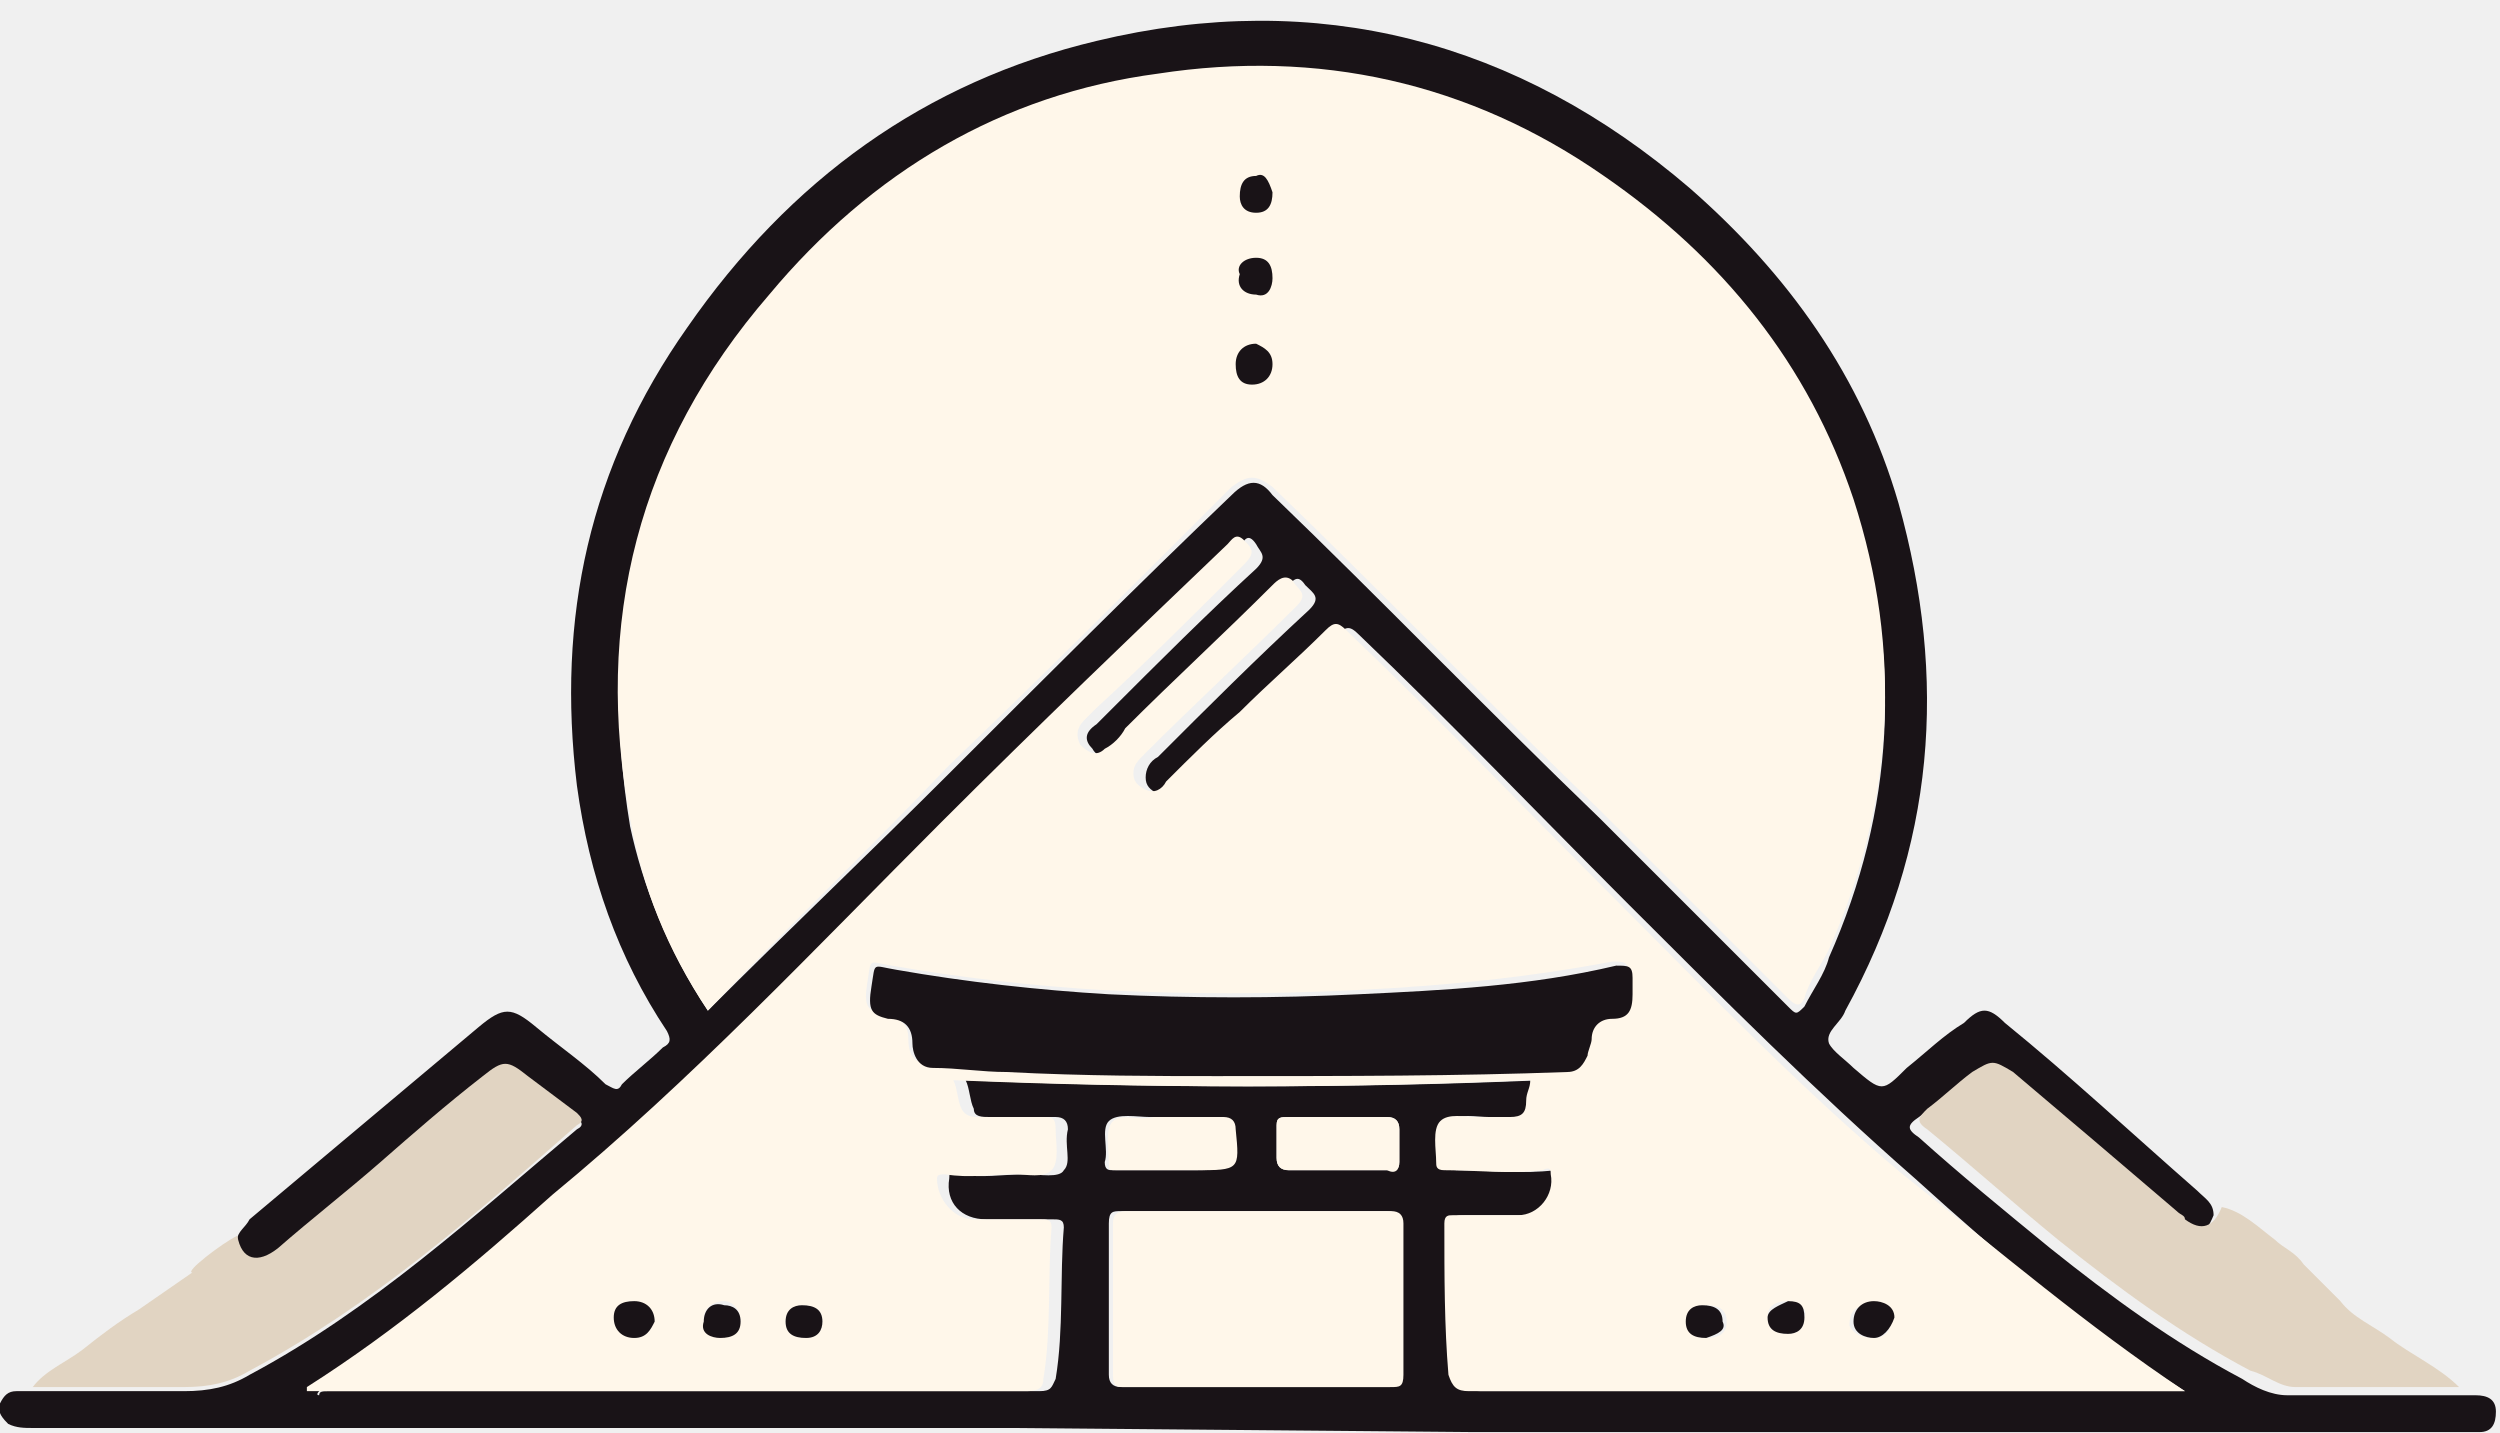
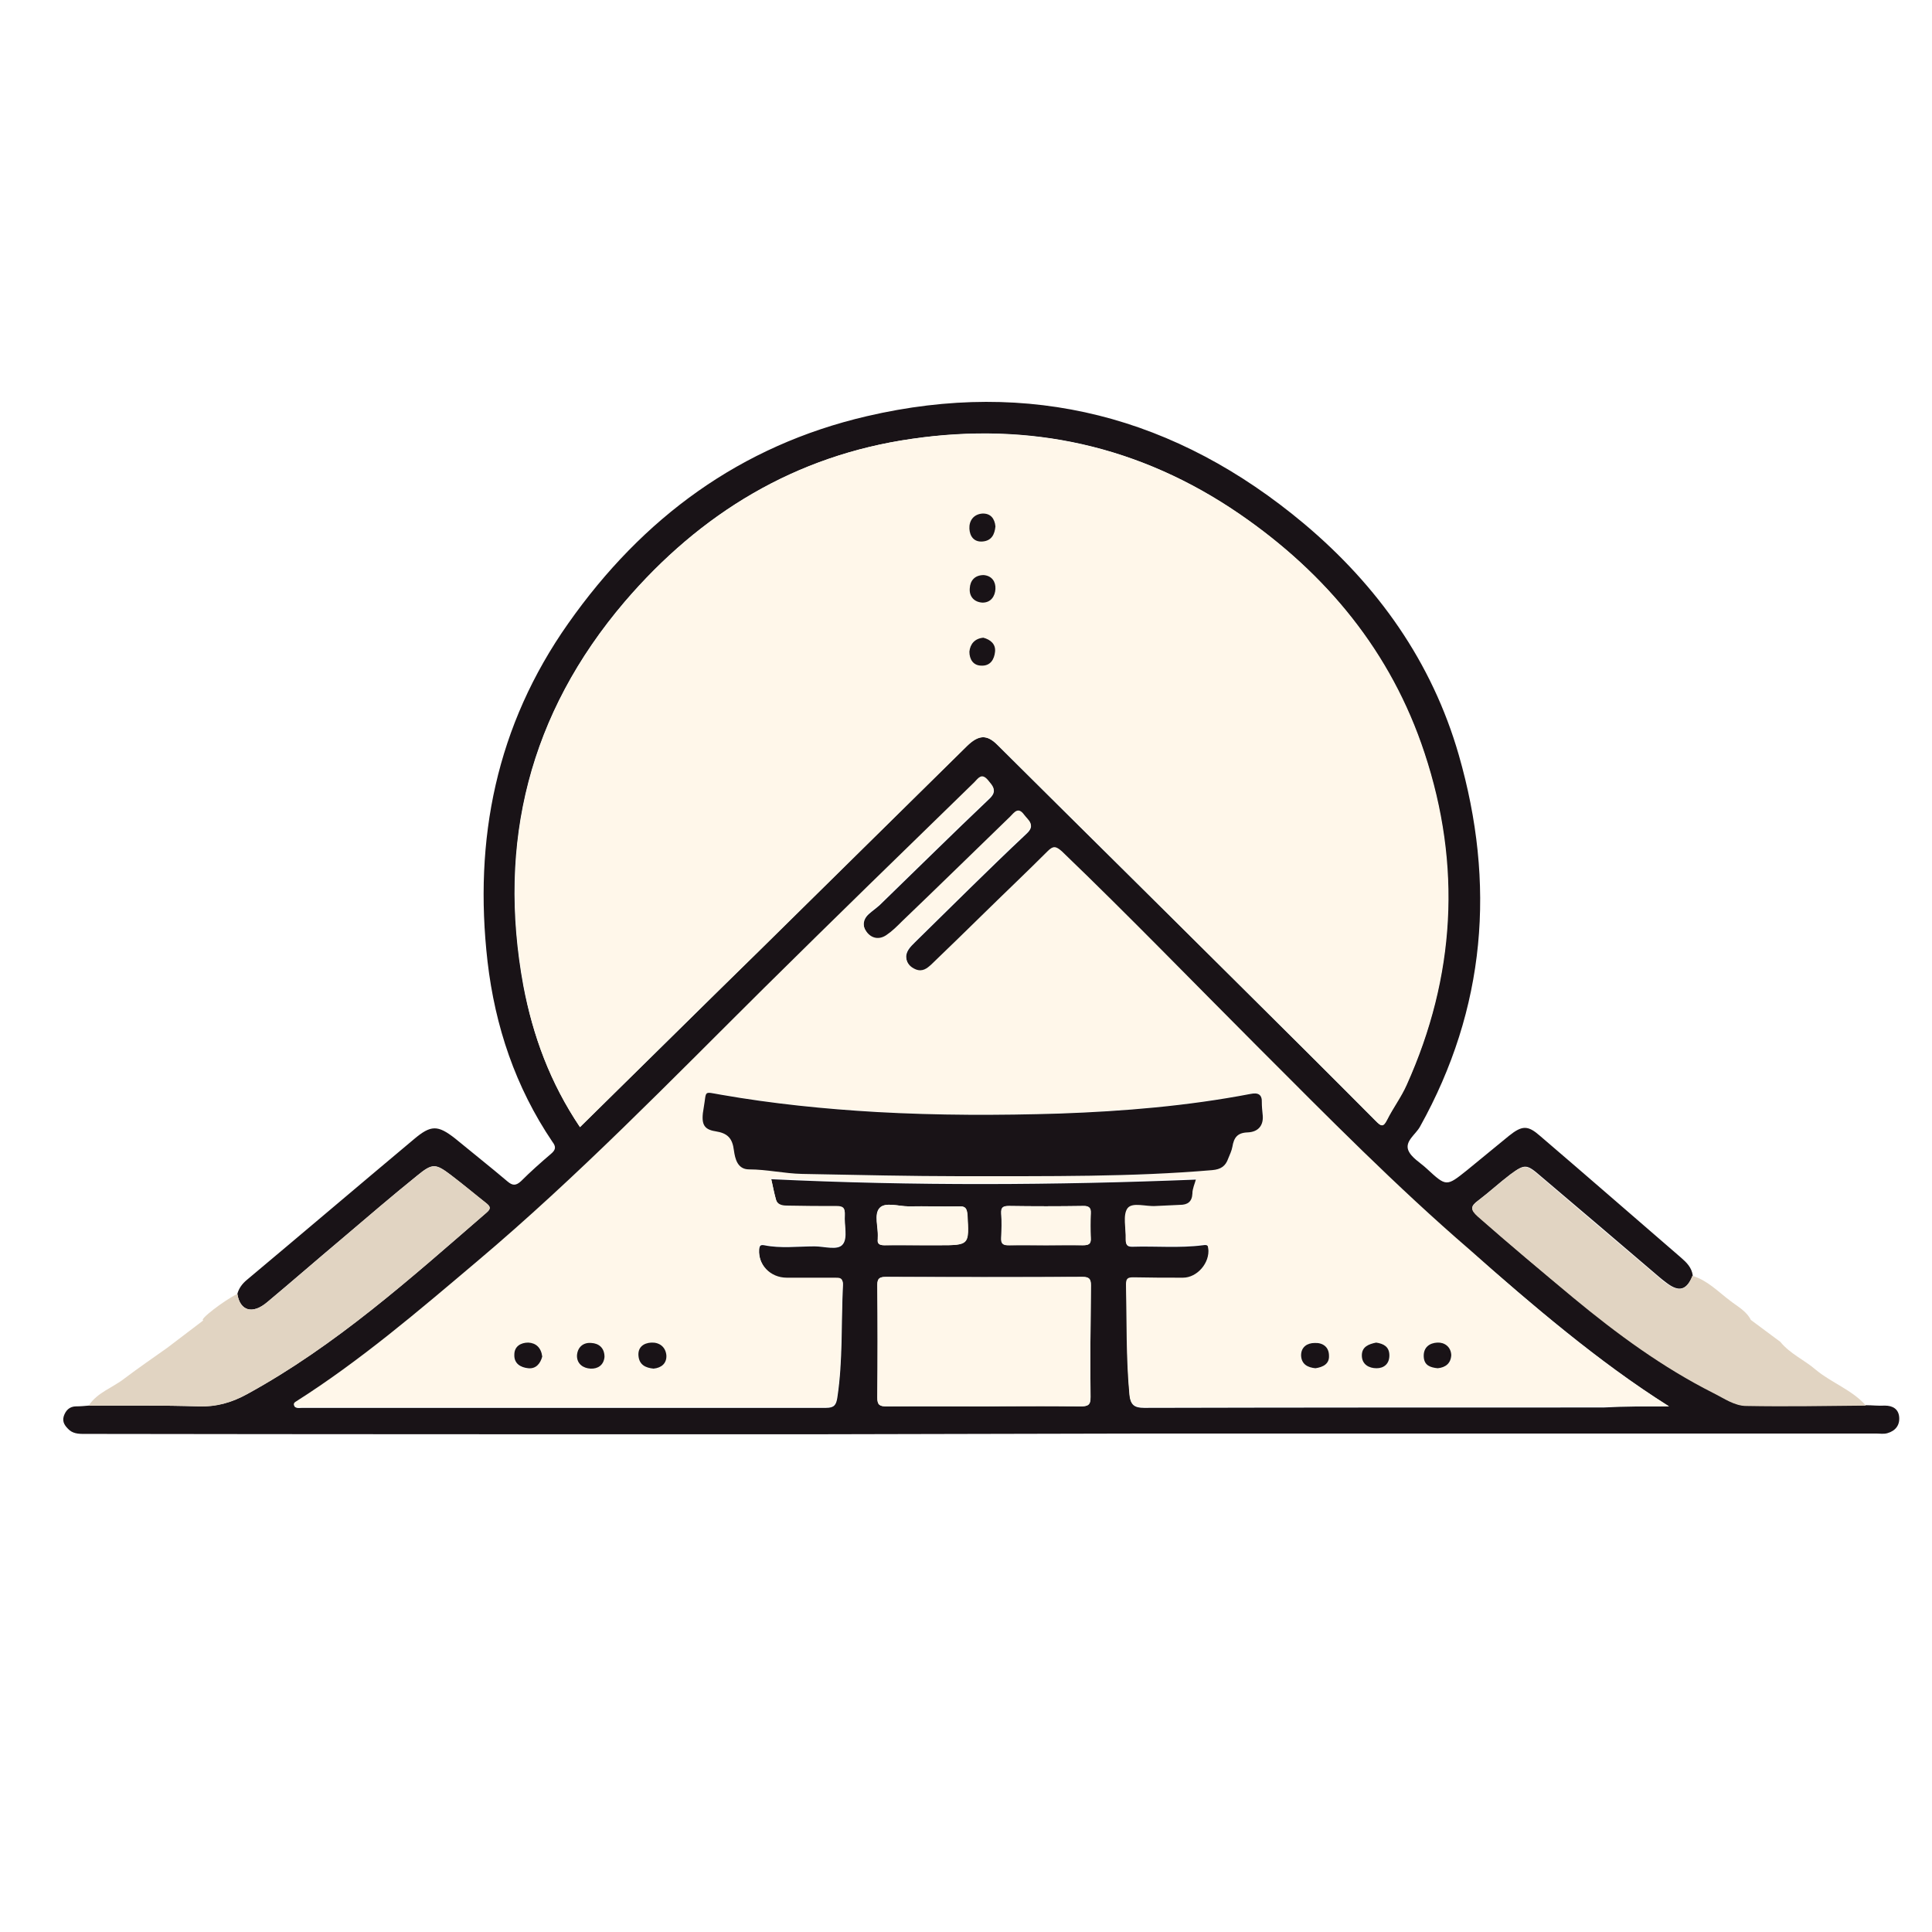
- <svg xmlns="http://www.w3.org/2000/svg" version="1.1" id="Layer_1" x="0px" y="0px" viewBox="0 0 61.1 35" style="enable-background:new 0 0 61.1 35;" xml:space="preserve">
+ <svg xmlns="http://www.w3.org/2000/svg" version="1.1" id="Layer_1" x="0px" y="0px" viewBox="0 0 512 512" style="enable-background:new 0 0 512 512;" xml:space="preserve">
  <style type="text/css">
- 	.st0{fill:#191317;}
- 	.st1{fill:#E1D4C2;}
- 	.st2{fill:#FFF7EA;}
+ 	.st0{fill:#FFFFFF;}
+ 	.st1{fill:#191317;}
+ 	.st2{fill:#E1D4C2;}
+ 	.st3{fill:#FFF7EA;}
</style>
+   <rect class="st0" width="512" height="512" />
  <g>
-     <path class="st0" d="M24.8,34.9c-8,0-16,0-24,0c-0.2,0-0.4,0-0.6-0.1c-0.1-0.1-0.3-0.3-0.2-0.5c0.1-0.2,0.2-0.3,0.4-0.3   c0.1,0,0.3,0,0.4,0c1.2,0,2.4,0,3.7,0c0.6,0,1.1-0.1,1.6-0.4c3-1.6,5.5-3.9,8-6c0.2-0.1,0.1-0.2,0-0.3c-0.4-0.3-0.8-0.6-1.2-0.9   c-0.5-0.4-0.6-0.4-1.1,0c-0.8,0.7-1.7,1.4-2.5,2.1c-0.8,0.7-1.7,1.4-2.5,2.1c-0.5,0.4-0.9,0.3-1-0.3c0-0.2,0.2-0.3,0.3-0.5   c1.9-1.6,3.7-3.1,5.6-4.7c0.6-0.5,0.8-0.5,1.4,0c0.6,0.5,1.2,0.9,1.7,1.4c0.2,0.1,0.3,0.2,0.4,0c0.3-0.3,0.7-0.6,1-0.9   c0.2-0.1,0.2-0.2,0.1-0.4c-1.2-1.8-1.9-3.8-2.2-6c-0.5-4.1,0.3-7.8,2.7-11.2C19.3,4.4,22.6,2,26.8,1c5.4-1.3,10.3,0,14.5,3.6   c2.4,2.1,4.2,4.6,5.1,7.7c1.2,4.3,0.9,8.4-1.3,12.4c-0.1,0.3-0.5,0.5-0.4,0.8c0.1,0.2,0.4,0.4,0.6,0.6c0.7,0.6,0.7,0.6,1.3,0   c0.5-0.4,0.9-0.8,1.4-1.1c0.4-0.4,0.6-0.4,1,0c1.6,1.3,3.1,2.7,4.7,4.1c0.2,0.2,0.4,0.3,0.4,0.6c-0.2,0.5-0.4,0.6-0.9,0.3   c-0.1-0.1-0.2-0.1-0.2-0.2c-1.3-1.1-2.6-2.2-4-3.4c-0.4-0.4-0.5-0.4-1,0c-0.4,0.3-0.7,0.6-1.1,0.9c-0.3,0.2-0.3,0.3,0,0.5   c1,0.9,2.1,1.8,3.2,2.7c1.5,1.2,3,2.3,4.7,3.2c0.3,0.2,0.7,0.4,1.1,0.4c1.3,0,2.7,0,4,0c0.2,0,0.4,0,0.6,0c0.3,0,0.5,0.1,0.5,0.4   c0,0.3-0.1,0.5-0.4,0.5c-0.1,0-0.3,0-0.4,0c-8.1,0-16.1,0-24.2,0 M17.3,24.7c2-2,4-3.9,5.9-5.8c2.3-2.3,4.6-4.6,6.9-6.8   c0.4-0.4,0.7-0.4,1,0c2.7,2.6,5.3,5.3,8,7.9c1.5,1.5,3.1,3.1,4.6,4.6c0.2,0.2,0.2,0.2,0.4,0c0.2-0.4,0.5-0.8,0.6-1.2   c1.6-3.6,1.8-7.3,0.6-11c-1.1-3.4-3.3-6-6.1-7.9c-3.3-2.3-7-3.1-10.9-2.5c-3.9,0.6-7,2.5-9.5,5.4c-3.2,3.7-4.2,8-3.4,12.8   C15.7,21.6,16.3,23.2,17.3,24.7z M53.4,34c-2.4-1.5-4.5-3.3-6.6-5.2c-2.4-2.1-4.7-4.4-7-6.7c-2.2-2.2-4.3-4.4-6.6-6.6   c-0.2-0.2-0.3-0.2-0.5,0c-0.7,0.7-1.4,1.4-2.1,2c-0.6,0.6-1.2,1.2-1.8,1.7c-0.1,0.1-0.3,0.3-0.5,0.2c-0.2-0.1-0.3-0.2-0.3-0.4   c0-0.2,0.1-0.4,0.3-0.5c1.2-1.2,2.4-2.4,3.7-3.6c0.3-0.3,0.1-0.4-0.1-0.6c-0.2-0.3-0.3-0.1-0.5,0.1c-1.2,1.2-2.4,2.3-3.6,3.5   c-0.2,0.2-0.3,0.3-0.5,0.5c-0.2,0.2-0.5,0.1-0.6-0.1c-0.2-0.2-0.2-0.4,0.1-0.6c0.1-0.1,0.2-0.2,0.3-0.3c1.2-1.2,2.4-2.4,3.6-3.5   c0.3-0.3,0.1-0.4,0-0.6c-0.2-0.3-0.3-0.1-0.4,0.1c-2.3,2.3-4.7,4.5-7,6.8c-3.1,3.1-6.2,6.3-9.5,9.1c-1.9,1.6-3.9,3.3-6,4.7   c0,0-0.1,0.1,0,0.1C7.8,34,7.9,34,8,34c5.8,0,11.6,0,17.4,0c0.3,0,0.3-0.1,0.4-0.3c0.2-1.2,0.1-2.5,0.2-3.7c0-0.2-0.1-0.2-0.3-0.2   c-0.5,0-1.1,0-1.6,0c-0.6,0-1-0.4-0.9-1c0-0.1,0-0.2,0.2-0.1c0.6,0.1,1.1,0,1.7,0c0.3,0,0.8,0.1,0.9-0.1c0.2-0.2,0-0.6,0.1-1   c0-0.2-0.1-0.3-0.3-0.3c-0.5,0-1,0-1.6,0c-0.2,0-0.4,0-0.4-0.2c-0.1-0.2-0.1-0.5-0.2-0.7c4.7,0.2,9.4,0.2,14.1,0   c-0.1,0.2-0.1,0.3-0.1,0.5c0,0.3-0.2,0.4-0.4,0.4c-0.3,0-0.5,0-0.8,0c-0.3,0-0.8-0.1-0.9,0.1c-0.2,0.2,0,0.7-0.1,1   c0,0.1,0,0.2,0.2,0.2c0.8,0,1.6,0.1,2.4,0c0.1,0,0.2,0,0.2,0.1c0.1,0.5-0.4,1-0.8,1c-0.5,0-1.1,0-1.6,0c-0.2,0-0.3,0-0.2,0.2   c0,1.2,0,2.4,0.1,3.7c0,0.3,0.1,0.4,0.5,0.4c5.1,0,10.2,0,15.3,0C52,34,52.7,34,53.4,34z M30.7,33.9C30.7,33.9,30.7,33.9,30.7,33.9   c1.1,0,2.1,0,3.2,0c0.2,0,0.3,0,0.3-0.3c0-1.2,0-2.5,0-3.7c0-0.2-0.1-0.3-0.3-0.3c-2.2,0-4.4,0-6.5,0c-0.2,0-0.3,0-0.3,0.3   c0,1.2,0,2.5,0,3.7c0,0.2,0.1,0.3,0.3,0.3C28.5,33.9,29.6,33.9,30.7,33.9z M28.6,28.6c0.2,0,0.4,0,0.5,0c1,0,1,0,1-1   c0-0.2-0.1-0.3-0.3-0.3c-0.6,0-1.1,0-1.7,0c-0.3,0-0.8-0.1-1,0.1c-0.2,0.2,0,0.7-0.1,1c0,0,0,0,0,0c0,0.2,0.1,0.2,0.2,0.2   C27.8,28.6,28.2,28.6,28.6,28.6z M32.7,28.6c0.4,0,0.8,0,1.2,0c0.2,0,0.3,0,0.3-0.2c0-0.3,0-0.5,0-0.8c0-0.2-0.1-0.3-0.3-0.3   c-0.8,0-1.6,0-2.4,0c-0.2,0-0.3,0-0.3,0.2c0,0.3,0,0.5,0,0.8c0,0.2,0.1,0.3,0.3,0.3C31.9,28.6,32.3,28.6,32.7,28.6z" />
-     <path class="st1" d="M4.7,31.1c-0.2,0,0.7-0.7,1.1-0.9c0.1,0.6,0.5,0.7,1,0.3c0.8-0.7,1.7-1.4,2.5-2.1c0.8-0.7,1.6-1.4,2.5-2.1   c0.5-0.4,0.6-0.4,1.1,0c0.4,0.3,0.8,0.6,1.2,0.9c0.1,0.1,0.2,0.2,0,0.3c-2.5,2.2-5,4.4-8,6c-0.5,0.3-1,0.4-1.6,0.4   c-1.2,0-2.4,0-3.7,0c0.3-0.4,0.8-0.6,1.2-0.9c0.5-0.4,0.9-0.7,1.4-1L4.7,31.1z" />
-     <path class="st1" d="M57.2,31.8c0.3,0.4,0.8,0.6,1.2,0.9c0.5,0.4,1.2,0.7,1.7,1.2c-1.3,0-2.7,0-4,0c-0.4,0-0.7-0.3-1.1-0.4   c-1.7-0.9-3.2-2-4.7-3.2c-1.1-0.9-2.1-1.8-3.2-2.7c-0.3-0.2-0.2-0.3,0-0.5c0.4-0.3,0.7-0.6,1.1-0.9c0.5-0.3,0.5-0.3,1,0   c1.3,1.1,2.6,2.2,4,3.4c0.1,0.1,0.2,0.1,0.2,0.2c0.4,0.3,0.7,0.2,0.9-0.3c0.5,0.1,0.9,0.5,1.3,0.8c0.2,0.2,0.5,0.3,0.7,0.6   L57.2,31.8z" />
-     <path class="st2" d="M17.3,24.7c-1-1.5-1.6-3-1.9-4.7c-0.9-4.8,0.2-9.1,3.4-12.8c2.5-3,5.7-4.9,9.5-5.4c3.9-0.6,7.6,0.2,10.9,2.5   c2.9,2,5,4.6,6.1,7.9c1.2,3.7,1,7.4-0.6,11c-0.2,0.4-0.5,0.8-0.6,1.2c-0.1,0.2-0.2,0.2-0.4,0c-1.5-1.5-3.1-3.1-4.6-4.6   c-2.7-2.6-5.3-5.3-8-7.9c-0.4-0.3-0.6-0.3-1,0c-2.3,2.3-4.6,4.6-6.9,6.8C21.2,20.8,19.2,22.7,17.3,24.7z" />
-     <path class="st2" d="M53.4,34c-0.7,0-1.5,0-2.2,0c-5.1,0-10.2,0-15.3,0c-0.3,0-0.4-0.1-0.5-0.4c-0.1-1.2-0.1-2.4-0.1-3.7   c0-0.2,0.1-0.2,0.2-0.2c0.5,0,1.1,0,1.6,0c0.5,0,0.9-0.5,0.8-1c0-0.1,0-0.2-0.2-0.1c-0.8,0.1-1.6,0-2.4,0c-0.2,0-0.2-0.1-0.2-0.2   c0-0.3-0.1-0.8,0.1-1c0.2-0.2,0.6-0.1,0.9-0.1c0.3,0,0.5,0,0.8,0c0.3,0,0.4-0.1,0.4-0.4c0-0.2,0.1-0.3,0.1-0.5   c-4.7,0.2-9.4,0.2-14.1,0c0.1,0.2,0.1,0.5,0.2,0.7c0.1,0.2,0.3,0.2,0.4,0.2c0.5,0,1,0,1.6,0c0.2,0,0.3,0,0.3,0.3   c0,0.3,0.1,0.8-0.1,1c-0.2,0.2-0.6,0.1-0.9,0.1c-0.6,0-1.1,0.1-1.7,0c-0.1,0-0.2,0-0.2,0.1c0,0.5,0.4,1,0.9,1c0.5,0,1.1,0,1.6,0   c0.2,0,0.3,0,0.3,0.2c-0.1,1.2,0,2.5-0.2,3.7c0,0.2-0.1,0.3-0.4,0.3c-5.8,0-11.6,0-17.4,0c-0.1,0-0.2,0-0.2,0c0-0.1,0-0.1,0-0.1   c2.2-1.4,4.1-3,6-4.7c3.4-2.8,6.4-6,9.5-9.1c2.3-2.3,4.7-4.6,7-6.8c0.1-0.1,0.2-0.3,0.4-0.1c0.2,0.2,0.3,0.3,0,0.6   c-1.2,1.2-2.4,2.4-3.6,3.5c-0.1,0.1-0.2,0.2-0.3,0.3c-0.2,0.2-0.2,0.4-0.1,0.6c0.2,0.2,0.4,0.3,0.6,0.1c0.2-0.1,0.4-0.3,0.5-0.5   c1.2-1.2,2.4-2.3,3.6-3.5c0.1-0.1,0.3-0.3,0.5-0.1c0.1,0.2,0.4,0.3,0.1,0.6c-1.2,1.2-2.5,2.4-3.7,3.6c-0.2,0.2-0.3,0.3-0.3,0.5   c0,0.2,0.1,0.3,0.3,0.4c0.2,0.1,0.4,0,0.5-0.2c0.6-0.6,1.2-1.2,1.8-1.7c0.7-0.7,1.4-1.3,2.1-2c0.2-0.2,0.3-0.2,0.5,0   c2.2,2.1,4.4,4.4,6.6,6.6c2.3,2.3,4.5,4.6,7,6.7C48.9,30.6,51,32.4,53.4,34z M29.7,26.3c3.2,0,5.9,0,8.5-0.2c0.3,0,0.4-0.1,0.5-0.4   c0-0.1,0.1-0.3,0.1-0.4c0-0.3,0.2-0.5,0.5-0.5c0.4,0,0.5-0.2,0.5-0.6c0-0.1,0-0.3,0-0.4c0-0.3-0.1-0.3-0.4-0.3   c-2.1,0.4-4.2,0.6-6.3,0.7c-2,0.1-4.1,0.1-6.1,0c-1.7-0.1-3.5-0.3-5.2-0.6c-0.6-0.1-0.5-0.2-0.6,0.4c-0.1,0.6,0,0.7,0.4,0.8   c0.4,0.1,0.6,0.2,0.6,0.6c0,0.3,0.1,0.6,0.5,0.6c0.6,0,1.2,0.1,1.8,0.1C26.5,26.3,28.4,26.3,29.7,26.3z M41.7,32.7   c0.3,0,0.5-0.1,0.5-0.4c0-0.3-0.2-0.4-0.5-0.4c-0.2,0-0.5,0.1-0.4,0.4C41.2,32.6,41.4,32.7,41.7,32.7z M19.7,32.7   c0.3,0,0.4-0.2,0.4-0.4c0-0.3-0.2-0.4-0.5-0.4c-0.2,0-0.4,0.2-0.4,0.4C19.2,32.6,19.4,32.7,19.7,32.7z M43.7,31.8   c-0.3,0-0.5,0.1-0.5,0.4c0,0.3,0.2,0.4,0.5,0.4c0.2,0,0.4-0.1,0.4-0.4C44.2,32,44,31.9,43.7,31.8z M45.8,32.7   c0.3,0,0.4-0.2,0.4-0.4c0-0.3-0.2-0.4-0.5-0.4c-0.3,0-0.5,0.1-0.5,0.5C45.3,32.6,45.5,32.7,45.8,32.7z M16,32.3   c0-0.3-0.2-0.4-0.5-0.5c-0.2,0-0.5,0.1-0.5,0.4c0,0.3,0.2,0.4,0.5,0.5C15.8,32.7,15.9,32.5,16,32.3z M18.1,32.3   c0-0.3-0.2-0.5-0.4-0.5c-0.3,0-0.5,0.2-0.5,0.4c0,0.3,0.2,0.4,0.4,0.4C17.8,32.7,18,32.6,18.1,32.3z" />
-     <path class="st2" d="M30.7,33.9c-1.1,0-2.2,0-3.2,0c-0.2,0-0.3,0-0.3-0.3c0-1.2,0-2.5,0-3.7c0-0.2,0.1-0.3,0.3-0.3   c2.2,0,4.4,0,6.5,0c0.2,0,0.3,0.1,0.3,0.3c0,1.2,0,2.5,0,3.7c0,0.3-0.1,0.3-0.3,0.3C32.8,33.9,31.8,33.9,30.7,33.9   C30.7,33.9,30.7,33.9,30.7,33.9z" />
-     <path class="st2" d="M28.6,28.6c-0.4,0-0.8,0-1.3,0c-0.2,0-0.2,0-0.2-0.2c0,0,0,0,0,0c0-0.3-0.1-0.8,0.1-1c0.2-0.2,0.6,0,1-0.1   c0.6,0,1.1,0,1.7,0c0.2,0,0.3,0.1,0.3,0.3c0.1,1,0.1,1-1,1C29,28.6,28.8,28.6,28.6,28.6z" />
-     <path class="st2" d="M32.7,28.6c-0.4,0-0.8,0-1.2,0c-0.2,0-0.3-0.1-0.3-0.3c0-0.3,0-0.5,0-0.8c0-0.2,0.1-0.2,0.3-0.2   c0.8,0,1.6,0,2.4,0c0.2,0,0.3,0.1,0.3,0.3c0,0.3,0,0.5,0,0.8c0,0.2-0.1,0.3-0.3,0.2C33.6,28.6,33.2,28.6,32.7,28.6z" />
-     <path class="st0" d="M29.7,26.3c-1.3,0-3.2,0-5.1-0.1c-0.6,0-1.2-0.1-1.8-0.1c-0.4,0-0.5-0.4-0.5-0.6c0-0.4-0.2-0.6-0.6-0.6   c-0.4-0.1-0.5-0.2-0.4-0.8c0.1-0.6,0-0.5,0.6-0.4c1.7,0.3,3.5,0.5,5.2,0.6c2,0.1,4.1,0.1,6.1,0c2.1-0.1,4.2-0.2,6.3-0.7   c0.3,0,0.4,0,0.4,0.3c0,0.1,0,0.3,0,0.4c0,0.4-0.1,0.6-0.5,0.6c-0.3,0-0.5,0.2-0.5,0.5c0,0.1-0.1,0.3-0.1,0.4   c-0.1,0.2-0.2,0.4-0.5,0.4C35.6,26.3,33,26.3,29.7,26.3z" />
-     <path class="st0" d="M41.7,32.7c-0.3,0-0.5-0.1-0.5-0.4c0-0.3,0.2-0.4,0.4-0.4c0.3,0,0.5,0.1,0.5,0.4C42.2,32.5,42,32.6,41.7,32.7z   " />
-     <path class="st0" d="M19.7,32.7c-0.3,0-0.5-0.1-0.5-0.4c0-0.3,0.2-0.4,0.4-0.4c0.3,0,0.5,0.1,0.5,0.4C20.1,32.5,20,32.7,19.7,32.7z   " />
-     <path class="st0" d="M43.7,31.8c0.3,0,0.4,0.1,0.4,0.4c0,0.3-0.2,0.4-0.4,0.4c-0.3,0-0.5-0.1-0.5-0.4C43.2,32,43.5,31.9,43.7,31.8z   " />
-     <path class="st0" d="M45.8,32.7c-0.2,0-0.5-0.1-0.5-0.4c0-0.3,0.2-0.5,0.5-0.5c0.2,0,0.5,0.1,0.5,0.4C46.2,32.5,46,32.7,45.8,32.7z   " />
-     <path class="st0" d="M16,32.3c-0.1,0.2-0.2,0.4-0.5,0.4c-0.3,0-0.5-0.2-0.5-0.5c0-0.3,0.2-0.4,0.5-0.4C15.8,31.8,16,32,16,32.3z" />
-     <path class="st0" d="M18.1,32.3c0,0.3-0.2,0.4-0.5,0.4c-0.2,0-0.5-0.1-0.4-0.4c0-0.3,0.2-0.5,0.5-0.4C17.9,31.9,18.1,32,18.1,32.3z   " />
-     <path class="st0" d="M31.1,4.7c0,0.3-0.1,0.5-0.4,0.5c-0.3,0-0.4-0.2-0.4-0.4c0-0.3,0.1-0.5,0.4-0.5C30.9,4.2,31,4.4,31.1,4.7z" />
-     <path class="st0" d="M30.7,8.4c0.2,0.1,0.4,0.2,0.4,0.5c0,0.3-0.2,0.5-0.5,0.5c-0.3,0-0.4-0.2-0.4-0.5C30.2,8.6,30.4,8.4,30.7,8.4z   " />
-     <path class="st0" d="M30.7,6.3c0.3,0,0.4,0.2,0.4,0.5c0,0.2-0.1,0.5-0.4,0.4c-0.3,0-0.5-0.2-0.4-0.5C30.2,6.5,30.4,6.3,30.7,6.3z" />
+     <path class="st1" d="M214.2,380.1c-63.7,0-127.5,0-191.2-0.1c-1.6,0-3.3,0.1-4.6-1c-1.1-1-2-2.1-1.5-3.7c0.5-1.5,1.5-2.6,3.3-2.6   c1.1,0,2.2-0.1,3.3-0.2c9.7,0,19.5-0.1,29.2,0.2c4.6,0.1,8.7-1,12.7-3.2c23.6-12.9,43.5-30.8,63.6-48.2c1.3-1.1,0.8-1.7-0.2-2.5   c-3.1-2.4-6.2-5-9.3-7.4c-4.1-3.1-4.9-3.2-9,0.2c-6.7,5.4-13.2,11-19.8,16.6c-6.7,5.6-13.2,11.3-19.9,16.9   c-3.9,3.3-7.2,2.3-7.9-2.2c0.4-1.5,1.3-2.7,2.5-3.7c14.8-12.4,29.5-24.9,44.3-37.3c4.5-3.8,6.3-3.8,10.9-0.2   c4.6,3.8,9.3,7.5,13.9,11.4c1.3,1.1,2.2,1.2,3.6-0.1c2.5-2.5,5.2-4.9,7.9-7.2c1.3-1.1,1.4-1.9,0.4-3.2   c-9.8-14.5-15.2-30.6-17.2-47.8c-3.7-32.4,2.3-62.5,21.4-89.6c19.7-28,45.6-47.1,79.1-54.9c43.3-10.1,82,0.1,115.9,28.5   c19.5,16.4,33.9,36.6,41,61.3c9.8,34.1,7.2,67.1-10.3,98.5c-1.1,2-4,3.8-3.1,6.2c0.8,2,3.2,3.3,4.9,4.9c5.2,4.8,5.2,4.8,10.7,0.4   c3.7-3,7.4-6.1,11.1-9.1c3.5-2.8,5-2.8,8.2,0c12.5,10.7,24.9,21.5,37.4,32.3c1.5,1.3,2.8,2.6,3.1,4.7c-1.6,3.9-3.6,4.5-6.9,2   c-0.7-0.5-1.3-1-1.9-1.5c-10.5-9-21-17.9-31.6-26.9c-3.6-3.1-4.1-3.2-7.9-0.4c-2.9,2.2-5.6,4.7-8.5,6.9c-2.1,1.5-2.2,2.4-0.1,4.2   c8.3,7.4,16.8,14.5,25.3,21.5c11.6,9.6,23.7,18.5,37.2,25.3c2.8,1.4,5.6,3.4,8.7,3.4c10.6,0.1,21.1-0.1,31.7-0.1   c1.6,0,3.2,0.2,4.9,0.1c2.1,0,3.6,0.9,3.8,3c0.2,2.2-1,3.7-3.1,4.3c-1,0.3-2,0.1-3,0.1c-64.3,0-128.5,0-192.8,0 M153.7,298.7   c15.9-15.6,31.5-31,47.1-46.4c18.5-18.2,36.9-36.4,55.4-54.6c3.1-3,5.3-3.1,8.1-0.3c21.1,21,42.3,41.9,63.4,62.9   c12.3,12.2,24.7,24.5,36.9,36.8c1.3,1.3,1.9,1.7,2.9-0.3c1.6-3.2,3.7-6.1,5.2-9.3c12.9-28.7,14.5-58.2,4.7-88   c-8.9-26.7-25.9-47.5-49-63.3c-26.3-18.1-55.5-24.5-86.8-19.9c-30.8,4.4-56,19.7-76.1,43.2c-25.2,29.6-33.8,63.8-26.8,101.8   C141.2,274.4,145.8,286.9,153.7,298.7z M442.3,372.7c-19.1-12.1-35.9-26.7-52.7-41.2c-19.5-16.8-37.5-35.1-55.7-53.3   c-17.5-17.5-34.6-35.2-52.4-52.3c-1.5-1.5-2.3-1.5-3.8,0c-5.4,5.5-11,10.8-16.6,16.2c-4.7,4.6-9.4,9.2-14.2,13.8   c-1.1,1-2.3,2-4.1,1.3c-1.5-0.6-2.4-1.7-2.6-3.1c-0.3-1.9,1.1-3.2,2.3-4.4c9.8-9.6,19.5-19.3,29.5-28.7c2.5-2.3,0.6-3.2-0.5-4.8   c-1.7-2.2-2.6-0.6-3.7,0.5c-9.6,9.3-19.1,18.5-28.7,27.8c-1.3,1.3-2.6,2.6-4.1,3.6c-1.8,1.2-3.8,0.9-5.2-0.8   c-1.3-1.7-1.2-3.6,0.5-5.1c0.9-0.8,1.9-1.5,2.8-2.3c9.7-9.4,19.3-18.9,29.1-28.2c2.2-2.1,0.9-3.1-0.3-4.7c-1.7-2.1-2.5-0.4-3.6,0.6   c-18.6,18.2-37.2,36.3-55.7,54.5c-24.9,24.7-49.3,49.9-76.1,72.5c-15.5,13.1-30.9,26.3-48.1,37.2c-0.4,0.2-0.6,0.5-0.3,1   c0.6,0.5,1.3,0.3,2,0.3c46.3,0,92.5,0,138.8,0c2.2,0,2.7-0.8,3-2.7c1.5-9.9,1-19.9,1.5-29.8c0.1-1.7-0.8-1.7-2-1.7   c-4.3,0-8.5,0-12.8,0c-4.4,0-7.7-3.5-7.4-7.8c0.1-0.8,0.2-1.3,1.3-1.1c4.4,0.9,8.9,0.3,13.4,0.3c2.6,0,6.2,1.2,7.5-0.6   c1.3-1.7,0.3-5.1,0.5-7.7c0.1-1.8-0.6-2.2-2.2-2.1c-4.2,0.1-8.3,0-12.5-0.1c-1.4,0-3,0-3.5-1.7c-0.5-1.8-0.9-3.6-1.3-5.6   c37.7,1.8,75.2,1.6,112.7,0.1c-0.4,1.5-1,2.8-1,4c-0.1,2.2-1.2,3-3.3,3c-2.1,0-4.3,0.1-6.4,0.3c-2.6,0.2-6.3-1.1-7.5,0.6   c-1.3,1.8-0.4,5.2-0.5,8c0,1.2,0.1,1.9,1.6,1.9c6.3-0.2,12.6,0.4,18.8-0.4c1.2-0.2,1.4,0.1,1.5,1.1c0.5,3.8-2.9,7.8-6.7,7.8   c-4.4,0-8.7,0-13.1-0.1c-1.4,0-2,0.2-2,1.8c0.3,9.7,0,19.5,0.9,29.2c0.2,2.4,1.1,3.3,3.8,3.3c40.6-0.1,81.1-0.1,121.7-0.1   C430.6,372.7,436.4,372.7,442.3,372.7z M260.8,372.7C260.8,372.7,260.8,372.7,260.8,372.7c8.5-0.1,17.1-0.1,25.6,0   c1.9,0,2.7-0.3,2.6-2.5c-0.1-9.9,0-19.7,0.1-29.6c0-1.7-0.5-2.2-2.2-2.2c-17.4,0.1-34.7,0-52.1,0c-1.6,0-2.3,0.3-2.3,2.1   c0.1,10,0.1,19.9,0,29.9c0,1.9,0.6,2.3,2.4,2.3C243.5,372.7,252.1,372.7,260.8,372.7z M244.4,330c1.4,0,2.8,0,4.3,0   c8.2,0,8.1,0,7.6-8.3c-0.1-1.6-0.6-2.1-2.2-2c-4.5,0.1-8.9,0-13.4,0c-2.6,0-6.1-1.2-7.6,0.4c-1.6,1.7-0.3,5.2-0.5,7.9   c0,0.1,0,0.2,0,0.3c-0.2,1.3,0.4,1.7,1.7,1.7C237.7,330,241,330,244.4,330z M277.2,330c3.2,0,6.5-0.1,9.7,0c1.5,0,2.3-0.2,2.1-2   c-0.2-2.1-0.1-4.3,0-6.4c0.1-1.6-0.5-2.1-2.1-2c-6.5,0.1-13,0.1-19.5,0c-1.5,0-2.2,0.2-2.1,2c0.2,2.1,0.1,4.3,0,6.4   c-0.1,1.6,0.5,2.1,2.1,2C270.7,330,274,330,277.2,330z" />
+     <path class="st2" d="M53.9,349.9c-1.4,0,5.5-5.3,9-7c0.7,4.5,4,5.5,7.9,2.2c6.7-5.6,13.3-11.3,19.9-16.9   c6.6-5.6,13.1-11.2,19.8-16.6c4.1-3.3,4.9-3.3,9-0.2c3.2,2.4,6.2,4.9,9.3,7.4c1,0.8,1.5,1.4,0.2,2.5c-20.2,17.5-40,35.3-63.6,48.2   c-4,2.2-8.1,3.4-12.7,3.2c-9.7-0.3-19.5-0.2-29.2-0.2c2.3-3.5,6.3-4.7,9.5-7.2c3.7-2.8,7.5-5.4,11.3-8.1L53.9,349.9z" />
+     <path class="st2" d="M471.8,355.6c2.6,3.2,6.4,4.8,9.4,7.4c4.2,3.5,9.6,5.3,13.3,9.5c-10.6,0.1-21.1,0.3-31.7,0.1   c-3.1,0-5.9-2-8.7-3.4c-13.5-6.8-25.6-15.7-37.2-25.3c-8.5-7.1-17-14.2-25.3-21.5c-2-1.8-1.9-2.7,0.1-4.2c2.9-2.2,5.6-4.7,8.5-6.9   c3.8-2.8,4.3-2.7,7.9,0.4c10.5,9,21,17.9,31.6,26.9c0.6,0.5,1.2,1.1,1.9,1.5c3.4,2.5,5.4,1.9,6.9-2c4,1.2,6.8,4.2,10,6.6   c1.9,1.5,4.3,2.7,5.5,5.1L471.8,355.6z" />
+     <path class="st3" d="M153.7,298.7c-7.9-11.7-12.5-24.2-14.9-37.4c-7-38.1,1.6-72.3,26.8-101.8c20.1-23.5,45.2-38.8,76.1-43.2   c31.3-4.5,60.5,1.9,86.8,19.9c23.1,15.9,40.2,36.6,49,63.3c9.9,29.8,8.2,59.3-4.7,88c-1.4,3.2-3.6,6.1-5.2,9.3   c-1,2-1.6,1.7-2.9,0.3c-12.3-12.3-24.6-24.6-36.9-36.8c-21.1-21-42.3-42-63.4-62.9c-2.8-2.8-5-2.7-8.1,0.3   c-18.5,18.2-36.9,36.4-55.4,54.6C185.2,267.6,169.6,283,153.7,298.7z" />
+     <path class="st3" d="M442.3,372.7c-5.8,0-11.7,0-17.5,0c-40.6,0-81.1,0-121.7,0.1c-2.7,0-3.6-0.9-3.8-3.3   c-0.9-9.7-0.7-19.5-0.9-29.2c0-1.6,0.6-1.8,2-1.8c4.4,0.1,8.7,0.1,13.1,0.1c3.8,0,7.2-4,6.7-7.8c-0.1-1-0.4-1.3-1.5-1.1   c-6.3,0.8-12.6,0.1-18.8,0.4c-1.5,0.1-1.6-0.7-1.6-1.9c0.1-2.7-0.8-6.2,0.5-8c1.3-1.7,4.9-0.4,7.5-0.6c2.1-0.1,4.3-0.2,6.4-0.3   c2,0,3.2-0.8,3.3-3c0-1.3,0.6-2.5,1-4c-37.6,1.5-75,1.7-112.7-0.1c0.5,2,0.8,3.8,1.3,5.6c0.5,1.7,2.1,1.7,3.5,1.7   c4.2,0.1,8.3,0.1,12.5,0.1c1.6,0,2.4,0.3,2.2,2.1c-0.2,2.6,0.8,6-0.5,7.7c-1.4,1.7-4.9,0.6-7.5,0.6c-4.5-0.1-8.9,0.5-13.4-0.3   c-1-0.2-1.2,0.3-1.3,1.1c-0.3,4.3,3,7.8,7.4,7.8c4.3,0,8.5,0,12.8,0c1.2,0,2.1,0,2,1.7c-0.5,9.9,0,19.9-1.5,29.8   c-0.3,1.9-0.9,2.7-3,2.7c-46.3-0.1-92.5,0-138.8,0c-0.7,0-1.4,0.2-2-0.3c-0.3-0.5,0-0.8,0.3-1c17.2-10.9,32.6-24.1,48.1-37.2   c26.8-22.6,51.2-47.8,76.1-72.5c18.5-18.3,37.1-36.4,55.7-54.5c1-1,1.9-2.6,3.6-0.6c1.3,1.6,2.5,2.6,0.3,4.7   c-9.8,9.3-19.4,18.8-29.1,28.2c-0.9,0.8-1.9,1.5-2.8,2.3c-1.7,1.6-1.8,3.4-0.5,5.1c1.3,1.7,3.3,2.1,5.2,0.8c1.5-1,2.8-2.3,4.1-3.6   c9.6-9.2,19.1-18.5,28.7-27.8c1.1-1.1,2.1-2.7,3.7-0.5c1.2,1.6,3,2.5,0.5,4.8c-10,9.4-19.7,19.1-29.5,28.7   c-1.2,1.2-2.6,2.5-2.3,4.4c0.2,1.4,1.1,2.5,2.6,3.1c1.8,0.7,3-0.3,4.1-1.3c4.8-4.6,9.5-9.2,14.2-13.8c5.5-5.4,11.1-10.7,16.6-16.2   c1.5-1.5,2.2-1.4,3.8,0c17.8,17.1,35,34.9,52.4,52.3c18.2,18.2,36.2,36.5,55.7,53.3C406.3,346.1,423.1,360.7,442.3,372.7z    M253.2,311.7c25.7,0,46.9,0.2,68.1-1.7c2.3-0.2,3.5-1.1,4.3-3.1c0.4-1,0.9-2.1,1.1-3.1c0.3-2.4,1.3-3.7,4-3.8   c2.9-0.1,4.3-1.9,4-4.9c-0.1-1-0.2-2-0.2-3c0-2.2-1-2.7-3-2.3c-16.7,3.2-33.6,4.6-50.5,5.2c-16.1,0.5-32.3,0.6-48.5-0.4   c-13.9-0.8-27.7-2.1-41.4-4.6c-4.7-0.8-3.7-1.3-4.5,3.4c-0.8,4.4-0.1,5.9,3.1,6.3c3.2,0.5,4.6,1.9,4.9,5.1c0.2,2.1,0.9,4.9,4,5   c4.7,0,9.3,1.1,14.1,1.2C227.6,311.4,242.6,311.8,253.2,311.7z M348.6,362.6c2.1-0.3,3.7-1.2,3.6-3.4c0-2.3-1.7-3.5-3.8-3.4   c-1.9,0.1-3.6,1-3.6,3.3C344.9,361.7,346.6,362.4,348.6,362.6z M173.2,362.7c2.1-0.2,3.5-1.4,3.4-3.5c-0.2-2.3-1.9-3.5-4-3.4   c-1.9,0.1-3.5,1.2-3.4,3.5C169.4,361.7,171.1,362.5,173.2,362.7z M364.7,355.8c-2,0.3-3.8,1.1-3.8,3.4c0,2.3,1.9,3.4,3.9,3.4   c1.9,0,3.4-1.1,3.4-3.4C368.2,357,366.7,356.2,364.7,355.8z M381,362.6c2.2-0.2,3.6-1.3,3.5-3.5c0-2.2-1.7-3.3-3.7-3.3   c-2,0.1-3.7,1.2-3.6,3.7C377.3,361.9,379.1,362.4,381,362.6z M143.7,359.5c-0.2-2.4-1.7-3.6-3.8-3.6c-2-0.1-3.6,0.9-3.7,3.2   c-0.1,2.4,1.7,3.4,3.7,3.6C142,362.8,143.2,361.4,143.7,359.5z M160.2,359.6c0-2.4-1.5-3.6-3.5-3.7c-2.2-0.1-3.7,1.2-3.8,3.4   c-0.1,2.2,1.7,3.2,3.6,3.4C158.4,362.8,160,361.8,160.2,359.6z" />
+     <path class="st3" d="M260.8,372.7c-8.6,0-17.3-0.1-25.9,0c-1.8,0-2.4-0.4-2.4-2.3c0.1-10,0.1-19.9,0-29.9c0-1.8,0.7-2.1,2.3-2.1   c17.4,0.1,34.7,0.1,52.1,0c1.7,0,2.2,0.5,2.2,2.2c-0.1,9.9-0.2,19.7-0.1,29.6c0,2.1-0.8,2.5-2.6,2.5   C277.8,372.6,269.3,372.7,260.8,372.7C260.8,372.7,260.8,372.7,260.8,372.7z" />
+     <path class="st3" d="M244.4,330c-3.3,0-6.7-0.1-10,0c-1.3,0-1.9-0.4-1.7-1.7c0-0.1,0-0.2,0-0.3c0.1-2.7-1.1-6.2,0.5-7.9   c1.5-1.6,5-0.4,7.6-0.4c4.5-0.1,8.9,0.1,13.4,0c1.6,0,2,0.5,2.2,2c0.5,8.3,0.6,8.3-7.6,8.3C247.2,330,245.8,330,244.4,330z" />
+     <path class="st3" d="M277.2,330c-3.2,0-6.5-0.1-9.7,0c-1.6,0-2.2-0.4-2.1-2c0.1-2.1,0.1-4.3,0-6.4c-0.1-1.7,0.6-2,2.1-2   c6.5,0.1,13,0.1,19.5,0c1.6,0,2.2,0.4,2.1,2c-0.1,2.1-0.1,4.3,0,6.4c0.1,1.7-0.6,2-2.1,2C283.7,330,280.5,330,277.2,330z" />
+     <path class="st1" d="M253.2,311.7c-10.6,0-25.6-0.3-40.6-0.6c-4.8-0.1-9.4-1.2-14.1-1.2c-3.1,0-3.7-2.9-4-5   c-0.4-3.3-1.7-4.6-4.9-5.1c-3.2-0.5-3.9-2-3.1-6.3c0.8-4.6-0.2-4.2,4.5-3.4c13.7,2.4,27.5,3.8,41.4,4.6c16.1,0.9,32.3,0.9,48.5,0.4   c16.9-0.6,33.8-2,50.5-5.2c2-0.4,3.1,0.1,3,2.3c0,1,0.1,2,0.2,3c0.4,3-1.1,4.8-4,4.9c-2.7,0.1-3.6,1.4-4,3.8   c-0.2,1.1-0.7,2.1-1.1,3.1c-0.7,2-1.9,2.9-4.3,3.1C300.1,311.9,278.9,311.7,253.2,311.7z" />
+     <path class="st1" d="M348.6,362.6c-2-0.2-3.7-1-3.8-3.4c0-2.3,1.7-3.3,3.6-3.3c2.1-0.1,3.8,1,3.8,3.4   C352.3,361.4,350.7,362.3,348.6,362.6z" />
+     <path class="st1" d="M173.2,362.7c-2.1-0.2-3.8-1-4-3.4c-0.2-2.3,1.4-3.4,3.4-3.5c2.1-0.1,3.8,1.1,4,3.4   C176.7,361.3,175.3,362.5,173.2,362.7z" />
+     <path class="st1" d="M364.7,355.8c2,0.3,3.5,1.1,3.5,3.4c0,2.3-1.5,3.4-3.4,3.4c-2,0-3.9-1-3.9-3.4   C360.9,356.9,362.7,356.2,364.7,355.8z" />
+     <path class="st1" d="M381,362.6c-1.9-0.2-3.6-0.7-3.7-3.1c-0.1-2.5,1.6-3.6,3.6-3.7c1.9-0.1,3.6,1.1,3.7,3.3   C384.5,361.3,383.1,362.4,381,362.6z" />
+     <path class="st1" d="M143.7,359.5c-0.5,1.9-1.7,3.3-3.7,3.1c-2-0.2-3.8-1.2-3.7-3.6c0-2.2,1.7-3.2,3.7-3.2   C142,355.9,143.4,357.1,143.7,359.5z" />
+     <path class="st1" d="M160.2,359.6c-0.2,2.2-1.8,3.2-3.7,3.1c-1.9-0.1-3.6-1.2-3.6-3.4c0.1-2.2,1.6-3.6,3.8-3.4   C158.7,356,160.2,357.2,160.2,359.6z" />
+     <path class="st1" d="M263.8,139.5c-0.2,2.1-1,3.8-3.4,4c-2.3,0.2-3.4-1.4-3.5-3.4c-0.1-2.1,1.1-3.8,3.4-4   C262.5,136,263.6,137.4,263.8,139.5z" />
+     <path class="st1" d="M260.6,169c1.9,0.5,3.3,1.7,3.1,3.7c-0.2,2-1.2,3.8-3.6,3.7c-2.2,0-3.2-1.7-3.2-3.7   C257.1,170.7,258.3,169.2,260.6,169z" />
+     <path class="st1" d="M260.7,152.4c2.2,0.2,3.2,1.8,3.1,3.7c-0.1,1.9-1.2,3.6-3.4,3.6c-2.2-0.1-3.6-1.6-3.4-3.8   C257.1,153.9,258.3,152.4,260.7,152.4z" />
  </g>
</svg>
